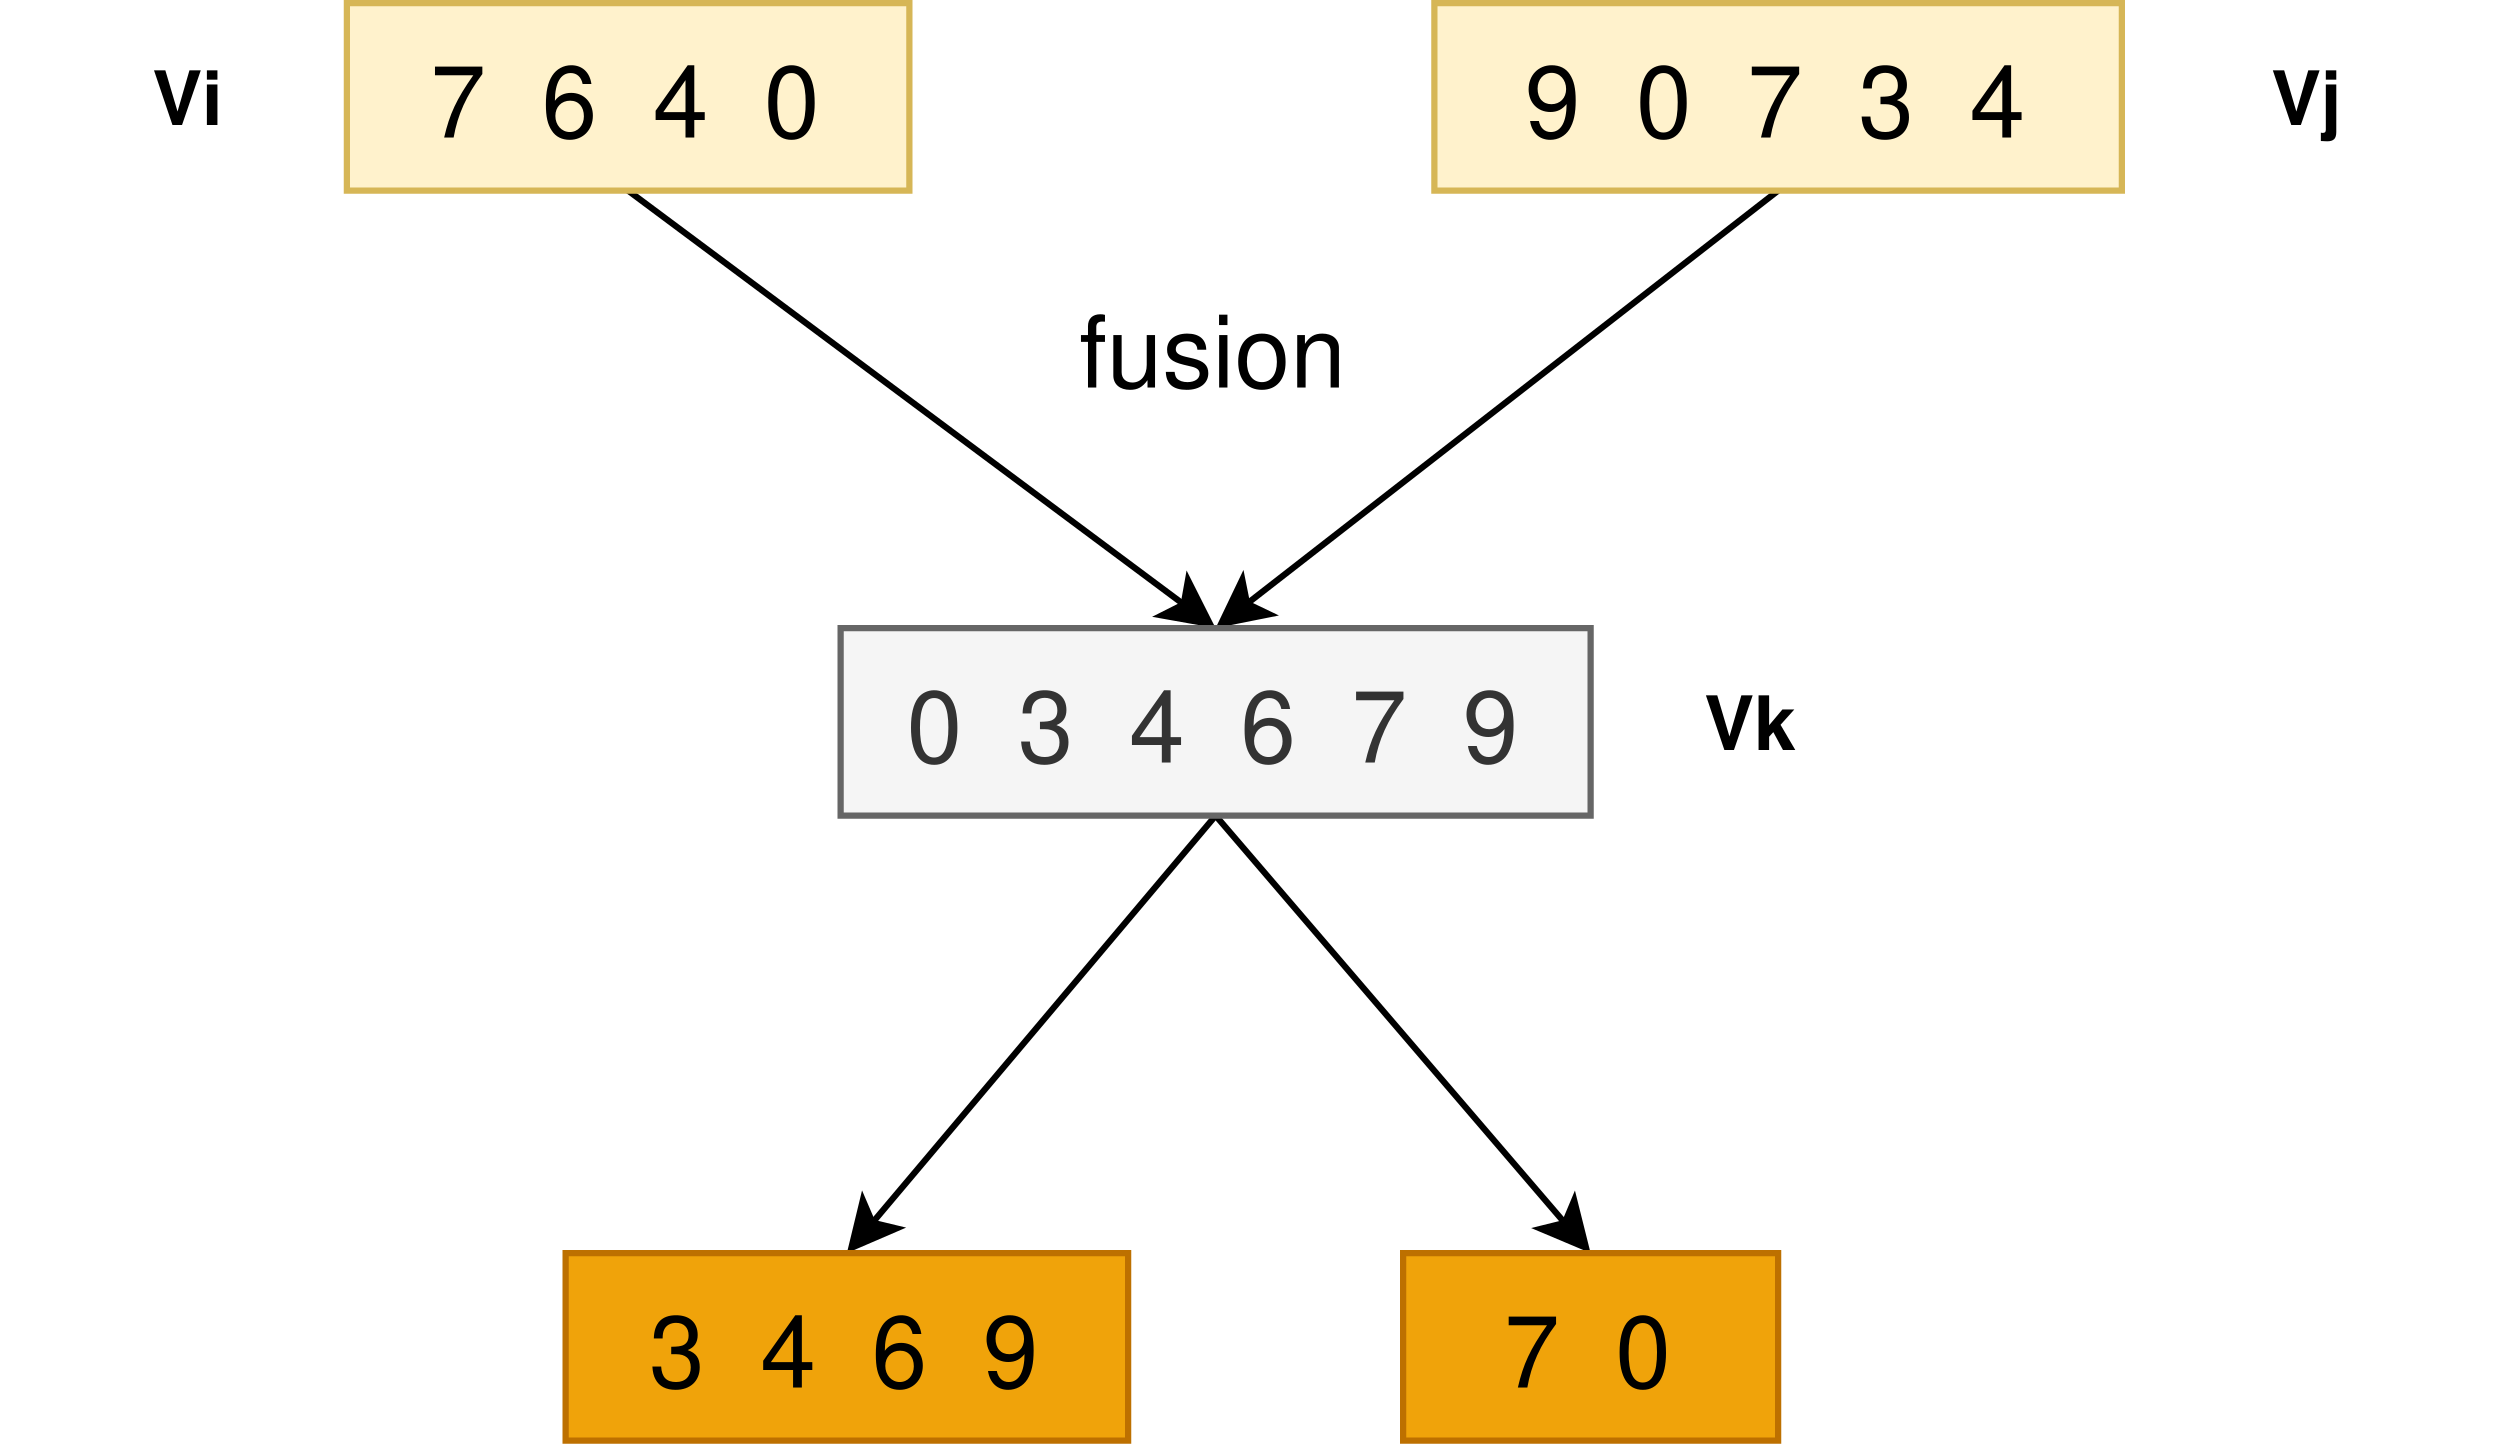
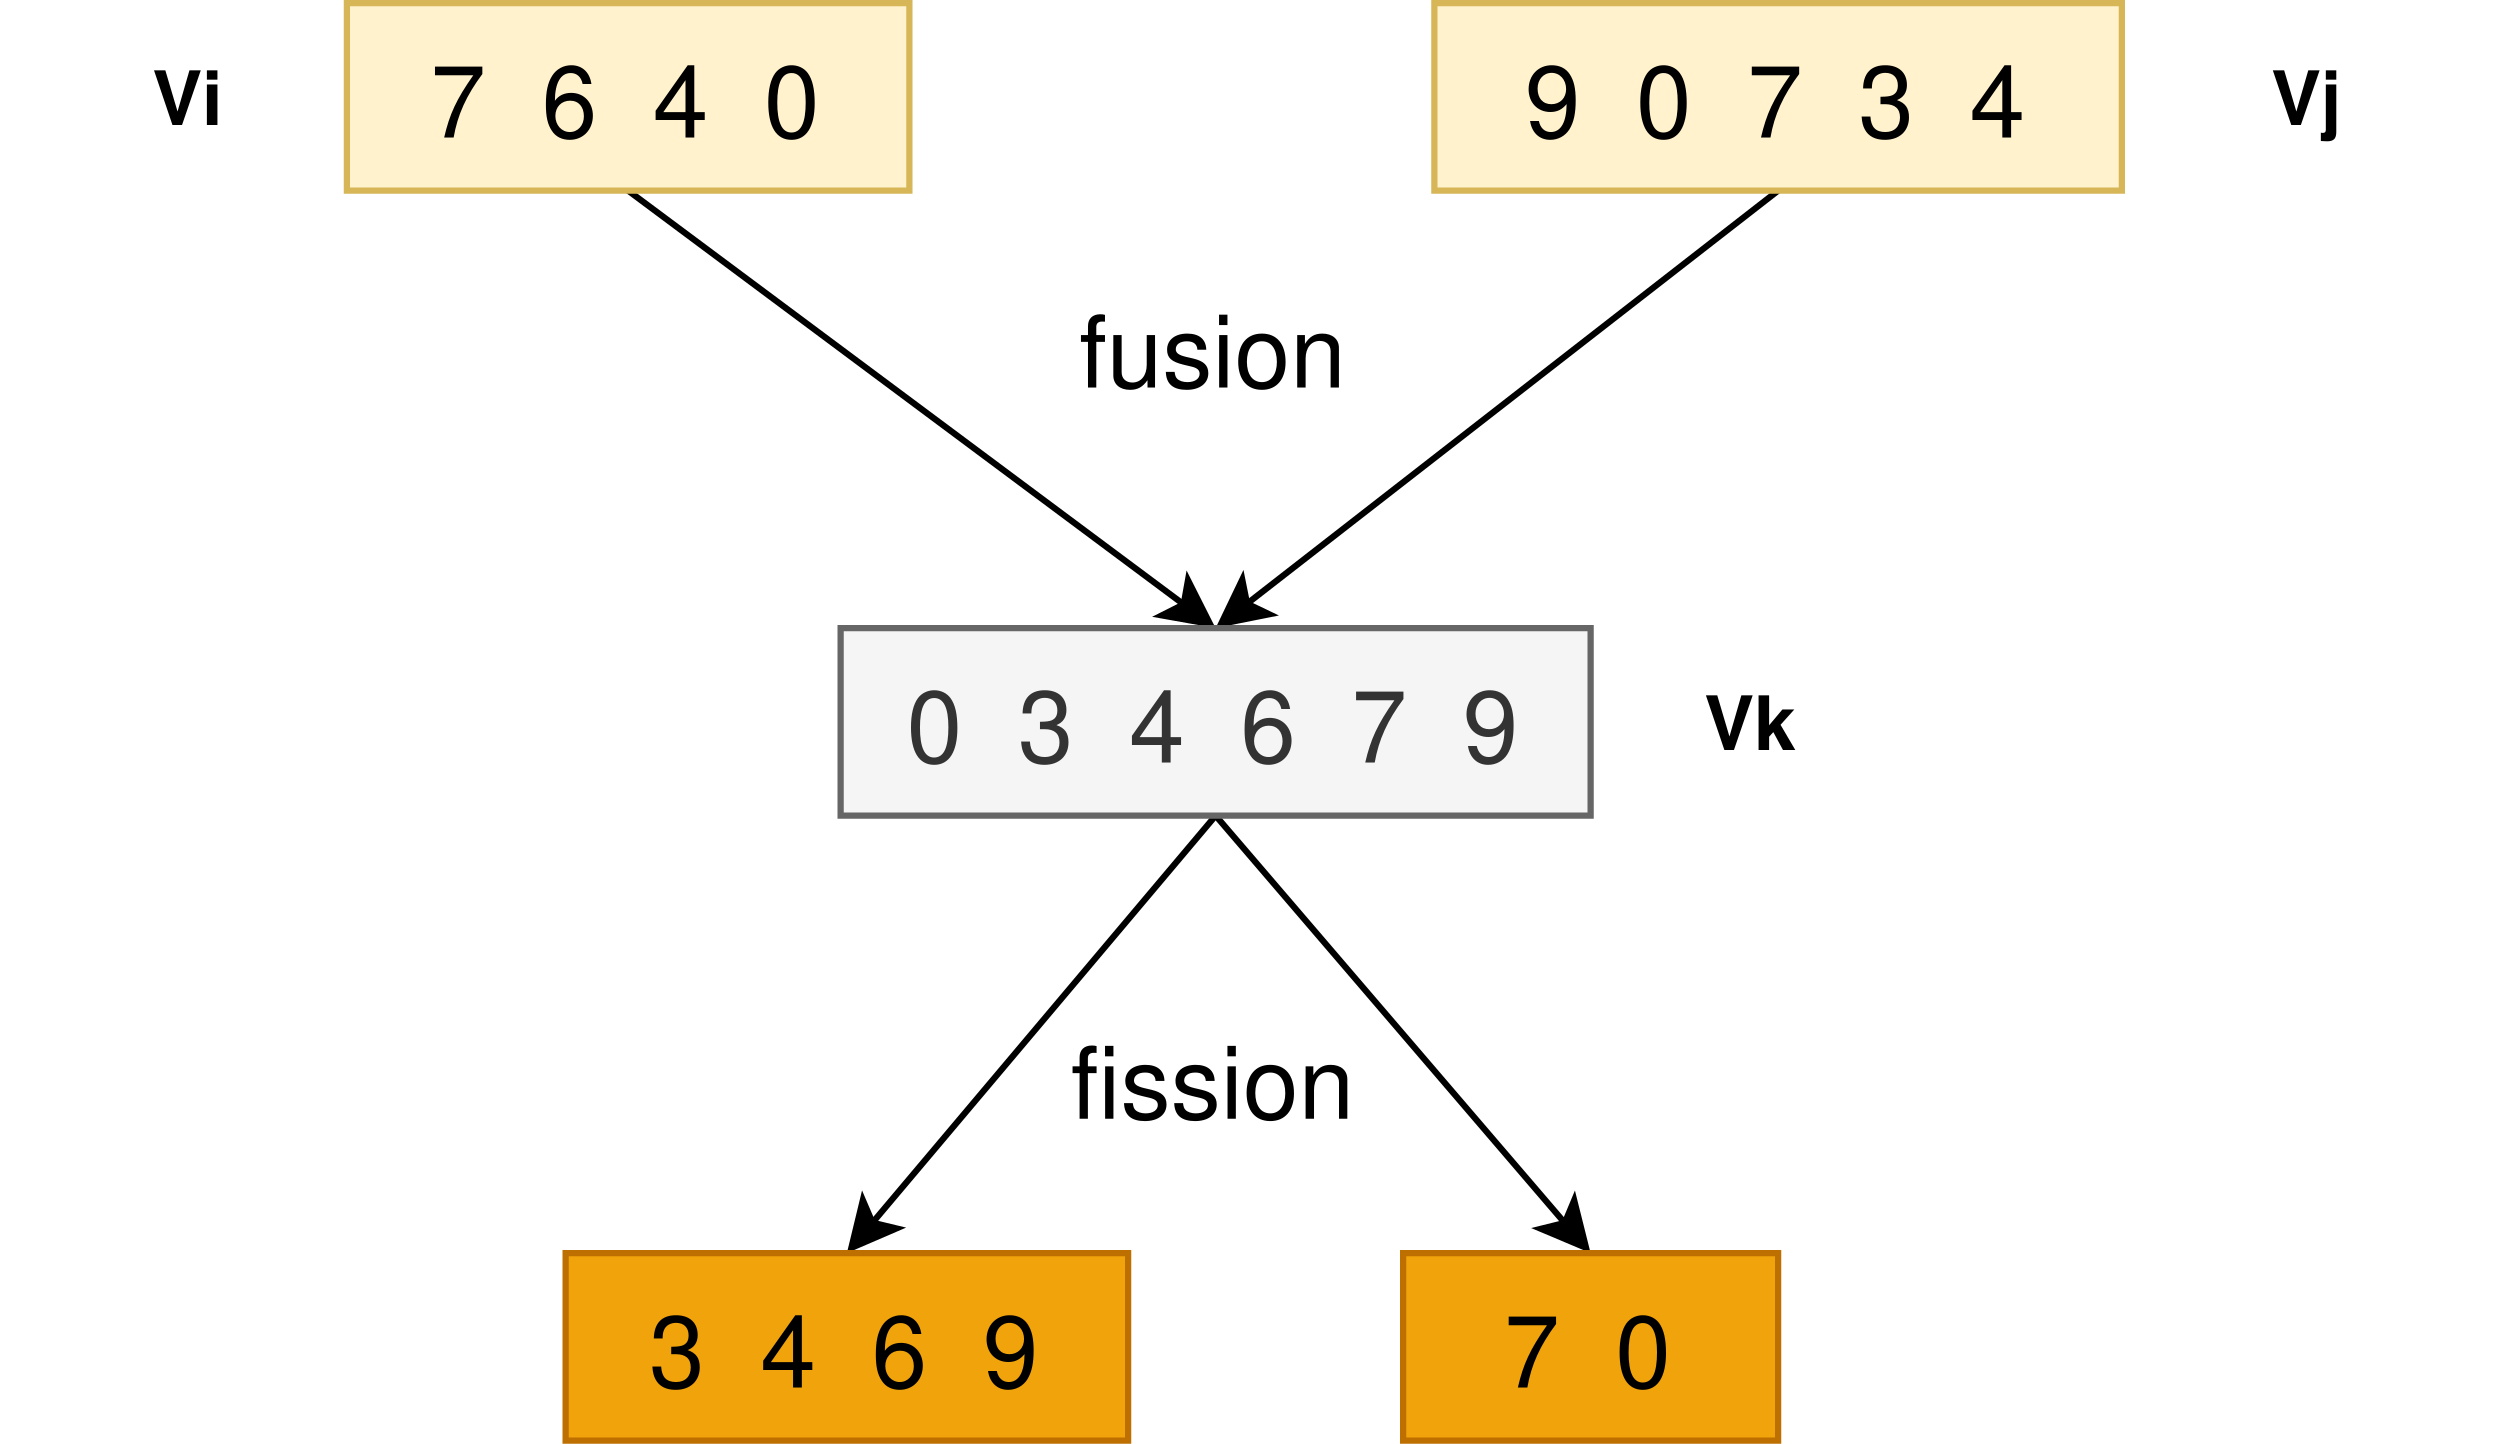
- <svg xmlns="http://www.w3.org/2000/svg" version="1.1" width="400px" height="231px" viewBox="-0.5 -0.5 400 231" content="&lt;mxfile host=&quot;app.diagrams.net&quot; modified=&quot;2022-05-18T04:54:02.607Z&quot; agent=&quot;5.0 (Windows NT 10.0; Win64; x64) AppleWebKit/537.36 (KHTML, like Gecko) Chrome/97.0.469.99 Safari/537.36&quot; etag=&quot;2YYNSG-e4hZx3W_j90oc&quot; version=&quot;18.0.7&quot; type=&quot;github&quot;&gt;&lt;diagram id=&quot;C5RBs43oDa-KdzZeNtuy&quot; name=&quot;Page-1&quot;&gt;7Vhdd5owGP41XHYnEIh6WWznPrqds7Wr7WUGAdNG4kK0sF+/IEHAeLS2aq1n9KLJky/zPu/zkGDB/jgbCDwZfeMhYZYDwsyCF5bj2AB21b8CyUvEczslEAsalhCogWv6l1QjNTqlIUk1VkKScybppA0GPElIIFsYFoI/tbtFnIUtYIJjYgDXAWYmOqShHJVo1+nU+CdC41G1so16ZcsYV531TtIRDvlTA4KXFuwLzmVZGmd9worgVXEZfs6H7OoRDb78SP/gX/7Xm++3Z+VkH7cZstiCIIl88dR3P8WZR7104Eexe3M/PPPZTA8BM8ymOl63VO9W5lUIJcnUsn4qBX8kfc64UHjCE9XsR5SxJQgzGieqGqhfSxTuz4iQVDFyrhvGNAyLuX3Bp0lIit8Hiql4Iq/1qraqP3PXOjrFIiRrcK6jMCB8TKTIVZeqFepd50v1pzo/kIZGjdSoumGdkfFi5jrqqqADvwUJtknCw6mT4FYyOxYSOgYJBgXtSHEhRzzmCWZXnE90uB6IlLk2QTyVXEEko/KuGPPB07V73bkoX2R6unklryqJ2lJjUFG9b7bVw+a1vMleubqNFtlS+d72fKZ8KgKyJmpQOzoWMZFr+qGyHwlbZm1mhyAMSzpre/fOuYYG1x2r71jnKrcAWpTcRQlUpbUJYQZ7mY6mTi0HRlHkBIEhatUSot/IQ/v0wK63UX69Q8qve4ry27HY3HcpNtdgtmcKC9QChA0Bno7goLf5fWfbBz11mC5oxLtIoeo0oA8W70+Fe38Jomfq0raPSpi2qcz/CbDfBHCOKgGQwT9Y6cLm0ah2696rPdq4qSybtlf86YENvHxWmTmaP3s0cwe5LTN3Vpm5c0gz7xlU3j4azJzYFRJ2wUYWDnuPN7+mRNOU8uRNmXjxeXQLPfTaerA7b82E+UllvaG93saWXQtgCLDpWmD+rHIt/6JTtuyNJaetF/jWd77qdbjyHr772/bxMQI9dyMjO9KNqtZfqudtje/98PIf&lt;/diagram&gt;&lt;/mxfile&gt;" resource="https://app.diagrams.net/#HMapleFv%2Fdiagrams%2Fmain%2Fdiagram.svg">
+ <svg xmlns="http://www.w3.org/2000/svg" version="1.1" width="400px" height="231px" viewBox="-0.5 -0.5 400 231" content="&lt;mxfile host=&quot;app.diagrams.net&quot; modified=&quot;2022-05-18T05:00:46.864Z&quot; agent=&quot;5.0 (Windows NT 10.0; Win64; x64) AppleWebKit/537.36 (KHTML, like Gecko) Chrome/97.0.469.99 Safari/537.36&quot; etag=&quot;9hs12OPFDCjNH_nqfC8K&quot; version=&quot;18.0.7&quot; type=&quot;github&quot;&gt;&lt;diagram id=&quot;C5RBs43oDa-KdzZeNtuy&quot; name=&quot;Page-1&quot;&gt;7Vldd5owGP41XHYHCB9yWWzr1nU7p2un7dVOBgFSkbgQLezXL0gQMB4/2mKtZ3hh8uQD8z7v85CgAvqTbEDhNPpGfBQruupnCrhQdF1TQY9/FUheIqZhl0BIsV9Cag3c4b+oGinQGfZRKrASYoTEDE/boEeSBHmshUFKyXO7W0BivwVMYYgk4M6DsYyOsM+iEu3pdo1/RjiMqjtrllO2TGDVWawkjaBPnhsQuFRAnxLCytIk66O4CF4Vl9GXfBTfjK3B9W36B/50v95/H56Vk13tM2S5BIoS9uKpH37QMxOb6cANQuP+cXTmxnMxRJ3DeCbiNcRitSyvQshQxm/rpoySMeqTmFCOJyThzW6A43gFgjEOE171+K9FHHfniDLMGTkXDRPs+8XcLiWzxEfF71OLqUjC7sRdNV7fcdUiOsVNUNbgXERhgMgEMZrzLlUrEKvOV+rPdX5YAooaqVF1gyIjw+XMddR5QQR+DxI0mYSnUyfBqGR2LCTYEgkSBe1IEcoiEpIExjeETEW4nhBjuTBBOGOEQyjD7KEY88kUtUfRuShfZGK6RSWvKglfUmNQUX1sttXDFrW8yV55d81aZkvle/vzmZIZ9dCGqAHh6JCGiG3oZ5X9kN8yazk7KIohw/O2d78510Di2lb6unLOc0u1liVjWVKr0saEkIO9SkdTp4oOgiDQPU8SNW/xrd+WaXXpgT1zq/ycQ8qvd4rye2OxGR9SbIbErCMLS60FCBoCPB3BAXP7807TDrrrkF1QineRQtVuQGwsPp4KO38IWjvqUtOOSpiarMz/CdBtAuhHlQCWxL+61oXlrVHt1s6rPVo6qayatll8xMAGXl7rzNxaXB2auW4ZLTPX15m5fkgzdyQqh2OJmRM7QoKeupWFw57j5bcpwSzFJHlXJl68H91DD05bD5r93kzIr1Q2G9rrbWzVtVQIVCi7lrq41rmWe2GXLZ2xpLf1At77zFc9Dteew9/+tH18jADT2MpIV7rJ0FU0n12NzevbB+z8QnCuRmteBwc4PT4HkyK8Kzk7O5jes7tiglfr/wwWbY1/XsDlPw==&lt;/diagram&gt;&lt;/mxfile&gt;" resource="https://app.diagrams.net/#HMapleFv%2Fdiagrams%2Fmain%2Fdiagram.svg">
  <defs />
  <g>
    <rect x="0" y="0" width="60" height="30" fill="none" stroke="none" pointer-events="all" />
    <g fill="rgb(0, 0, 0)" font-family="Helvetica" font-weight="bold" text-anchor="middle" font-size="12px">
      <text x="29.5" y="19.5">Vi</text>
    </g>
    <rect x="339" y="0" width="60" height="30" fill="none" stroke="none" pointer-events="all" />
    <g fill="rgb(0, 0, 0)" font-family="Helvetica" font-weight="bold" text-anchor="middle" font-size="12px">
      <text x="368.5" y="19.5">Vj</text>
    </g>
    <path d="M 100 30 L 188.89 96.2" fill="none" stroke="rgb(0, 0, 0)" stroke-miterlimit="10" pointer-events="stroke" />
    <path d="M 193.1 99.33 L 185.4 97.96 L 188.89 96.2 L 189.58 92.34 Z" fill="rgb(0, 0, 0)" stroke="rgb(0, 0, 0)" stroke-miterlimit="10" pointer-events="all" />
    <rect x="55" y="0" width="90" height="30" fill="#fff2cc" stroke="#d6b656" pointer-events="all" />
    <g fill="rgb(0, 0, 0)" font-family="Helvetica" text-anchor="middle" font-size="16px">
      <text x="99.5" y="21.5">7  6  4  0 </text>
    </g>
    <path d="M 284 30 L 199.03 96.09" fill="none" stroke="rgb(0, 0, 0)" stroke-miterlimit="10" pointer-events="stroke" />
    <path d="M 194.88 99.31 L 198.26 92.25 L 199.03 96.09 L 202.56 97.78 Z" fill="rgb(0, 0, 0)" stroke="rgb(0, 0, 0)" stroke-miterlimit="10" pointer-events="all" />
    <rect x="229" y="0" width="110" height="30" fill="#fff2cc" stroke="#d6b656" pointer-events="all" />
    <g fill="rgb(0, 0, 0)" font-family="Helvetica" text-anchor="middle" font-size="16px">
      <text x="283.5" y="21.5">9  0  7  3  4</text>
    </g>
    <path d="M 194 130 L 139.1 195.13" fill="none" stroke="rgb(0, 0, 0)" stroke-miterlimit="10" pointer-events="stroke" />
    <path d="M 135.72 199.15 L 137.56 191.54 L 139.1 195.13 L 142.91 196.05 Z" fill="rgb(0, 0, 0)" stroke="rgb(0, 0, 0)" stroke-miterlimit="10" pointer-events="all" />
    <path d="M 194 130 L 249.86 195.17" fill="none" stroke="rgb(0, 0, 0)" stroke-miterlimit="10" pointer-events="stroke" />
    <path d="M 253.27 199.15 L 246.06 196.11 L 249.86 195.17 L 251.37 191.56 Z" fill="rgb(0, 0, 0)" stroke="rgb(0, 0, 0)" stroke-miterlimit="10" pointer-events="all" />
    <rect x="134" y="100" width="120" height="30" fill="#f5f5f5" stroke="#666666" pointer-events="all" />
    <g fill="#333333" font-family="Helvetica" text-anchor="middle" font-size="16px">
      <text x="193.5" y="121.5">0  3  4  6  7  9</text>
    </g>
    <rect x="250" y="100" width="60" height="30" fill="none" stroke="none" pointer-events="all" />
    <g fill="rgb(0, 0, 0)" font-family="Helvetica" font-weight="bold" text-anchor="middle" font-size="12px">
      <text x="279.5" y="119.5">Vk</text>
    </g>
    <rect x="164" y="40" width="60" height="30" fill="none" stroke="none" pointer-events="all" />
    <g fill="rgb(0, 0, 0)" font-family="Helvetica" text-anchor="middle" font-size="16px">
      <text x="193.5" y="61.5">fusion</text>
    </g>
    <rect x="90" y="200" width="90" height="30" fill="#f0a30a" stroke="#bd7000" pointer-events="all" />
    <g fill="#000000" font-family="Helvetica" text-anchor="middle" font-size="16px">
      <text x="134.5" y="221.5">3  4  6  9</text>
    </g>
    <rect x="224" y="200" width="60" height="30" fill="#f0a30a" stroke="#bd7000" pointer-events="all" />
    <g fill="#000000" font-family="Helvetica" text-anchor="middle" font-size="16px">
      <text x="253.5" y="221.5">7  0</text>
    </g>
+     <rect x="164" y="157" width="60" height="30" fill="none" stroke="none" pointer-events="all" />
+     <g fill="rgb(0, 0, 0)" font-family="Helvetica" text-anchor="middle" font-size="16px">
+       <text x="193.5" y="178.5">fission</text>
+     </g>
  </g>
</svg>
